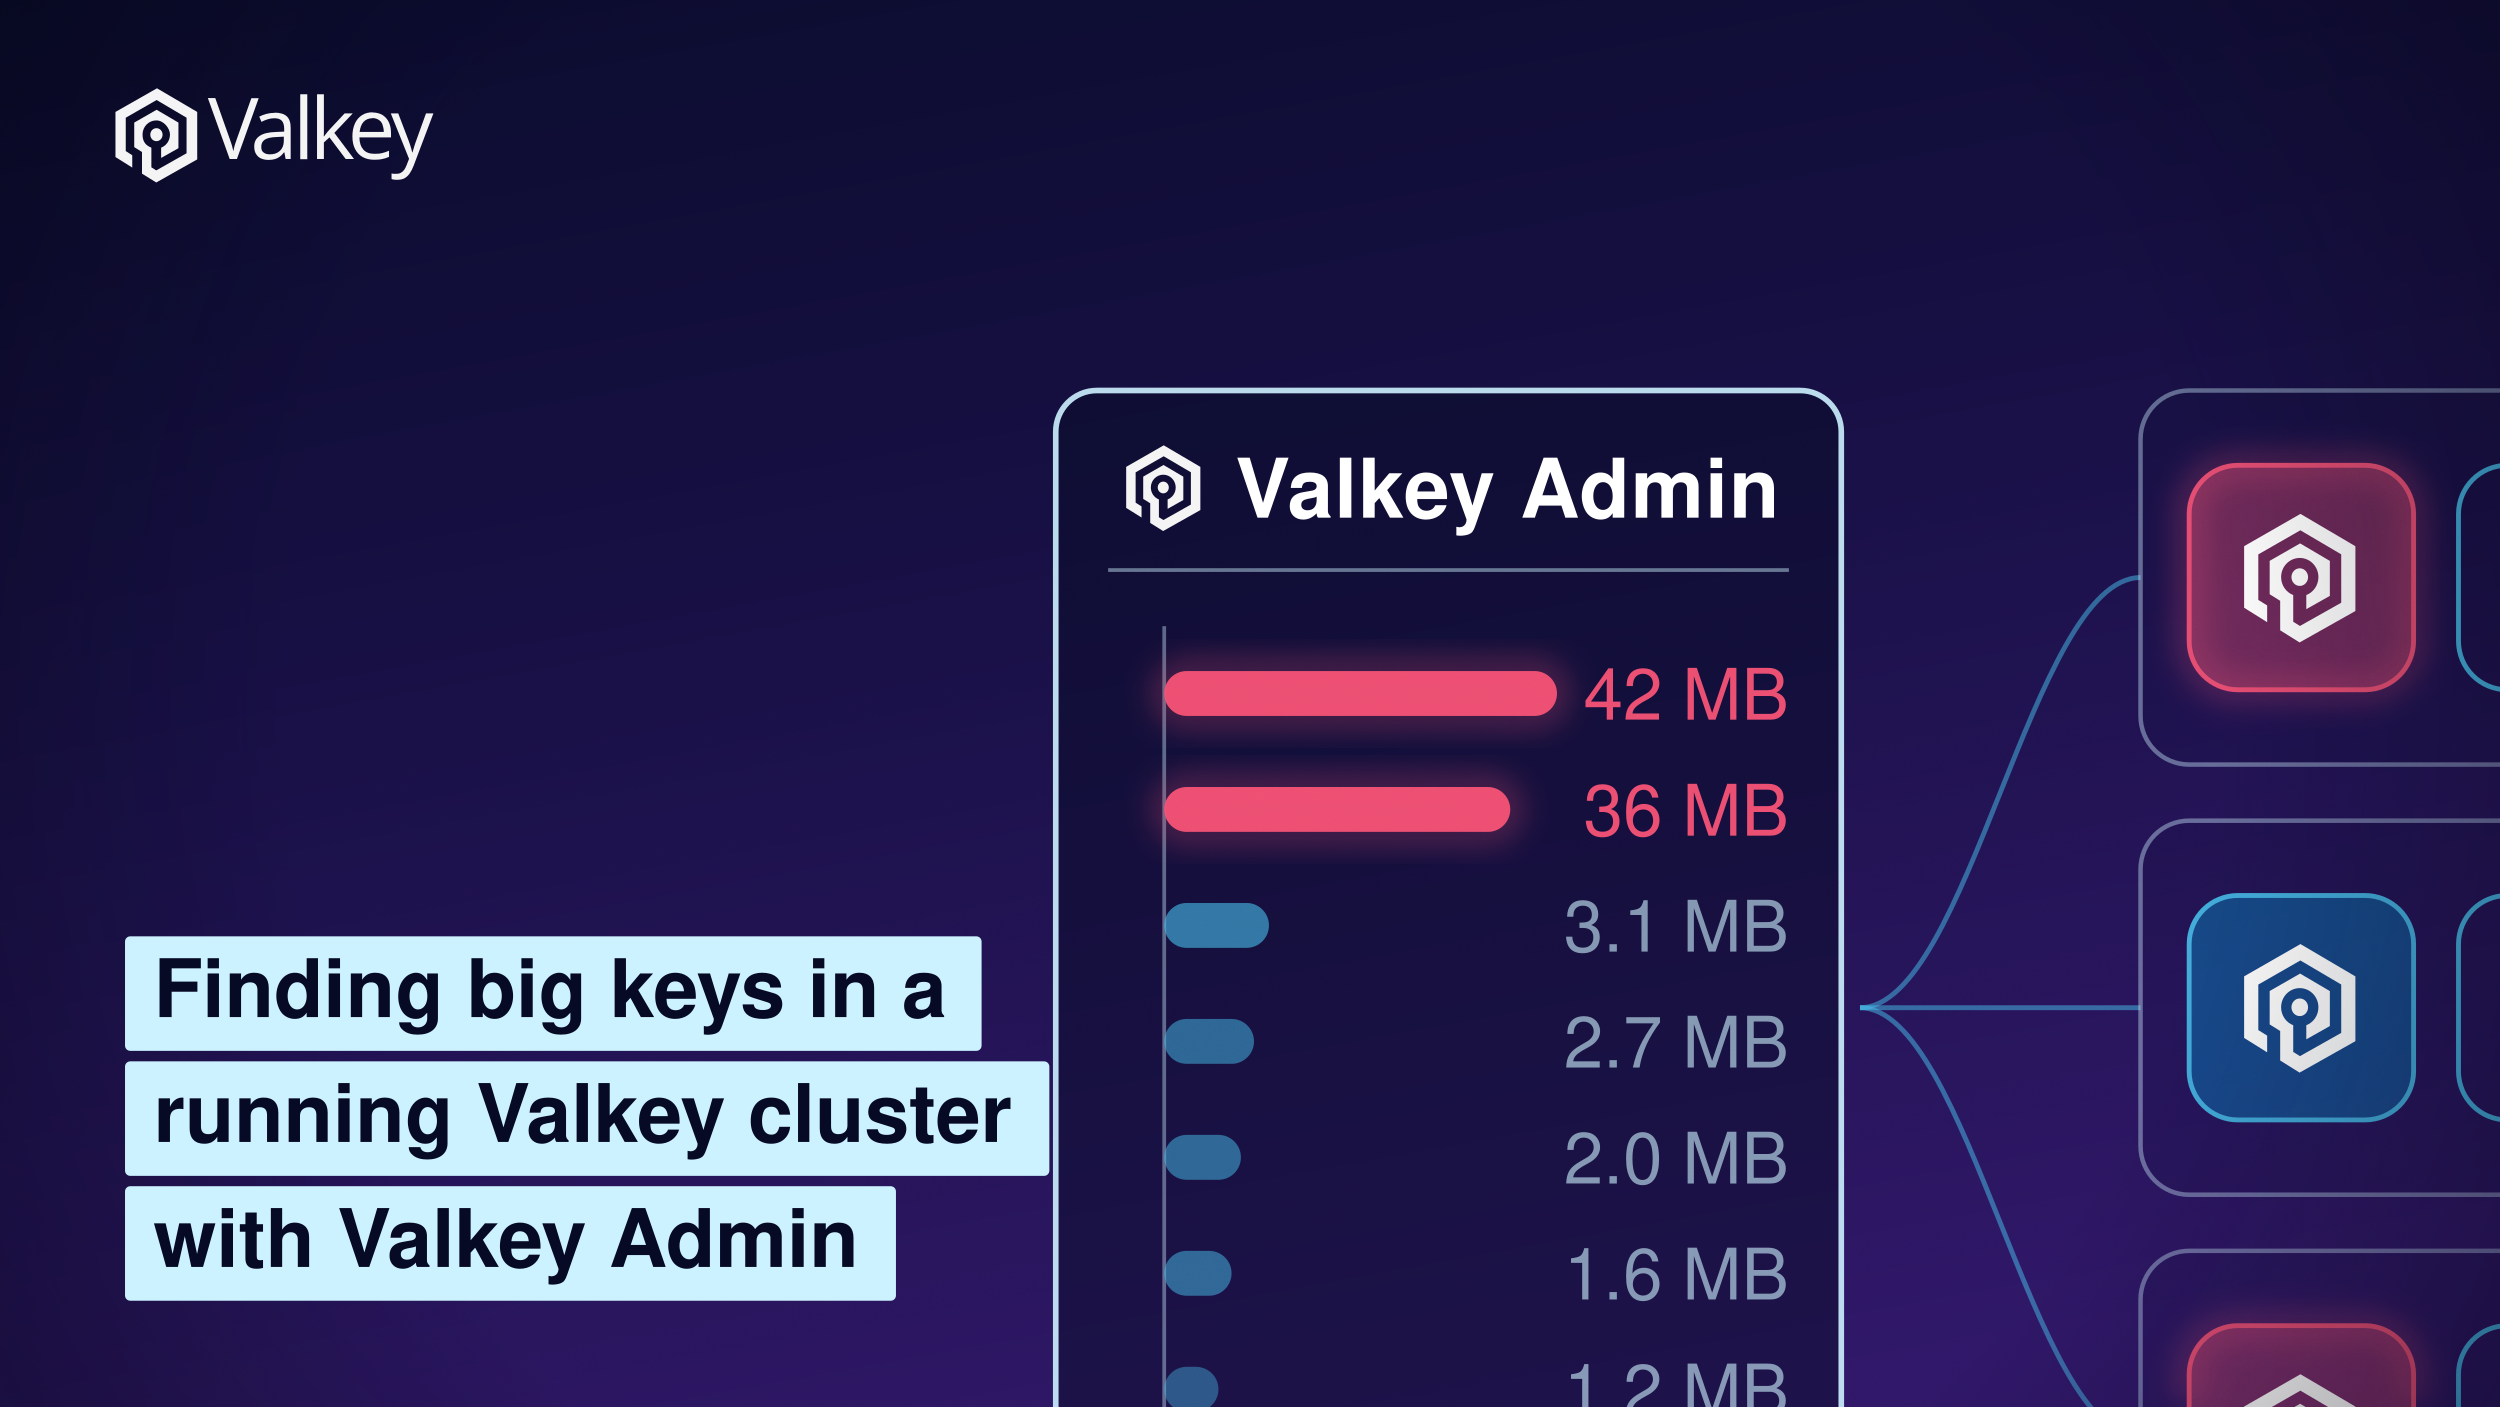
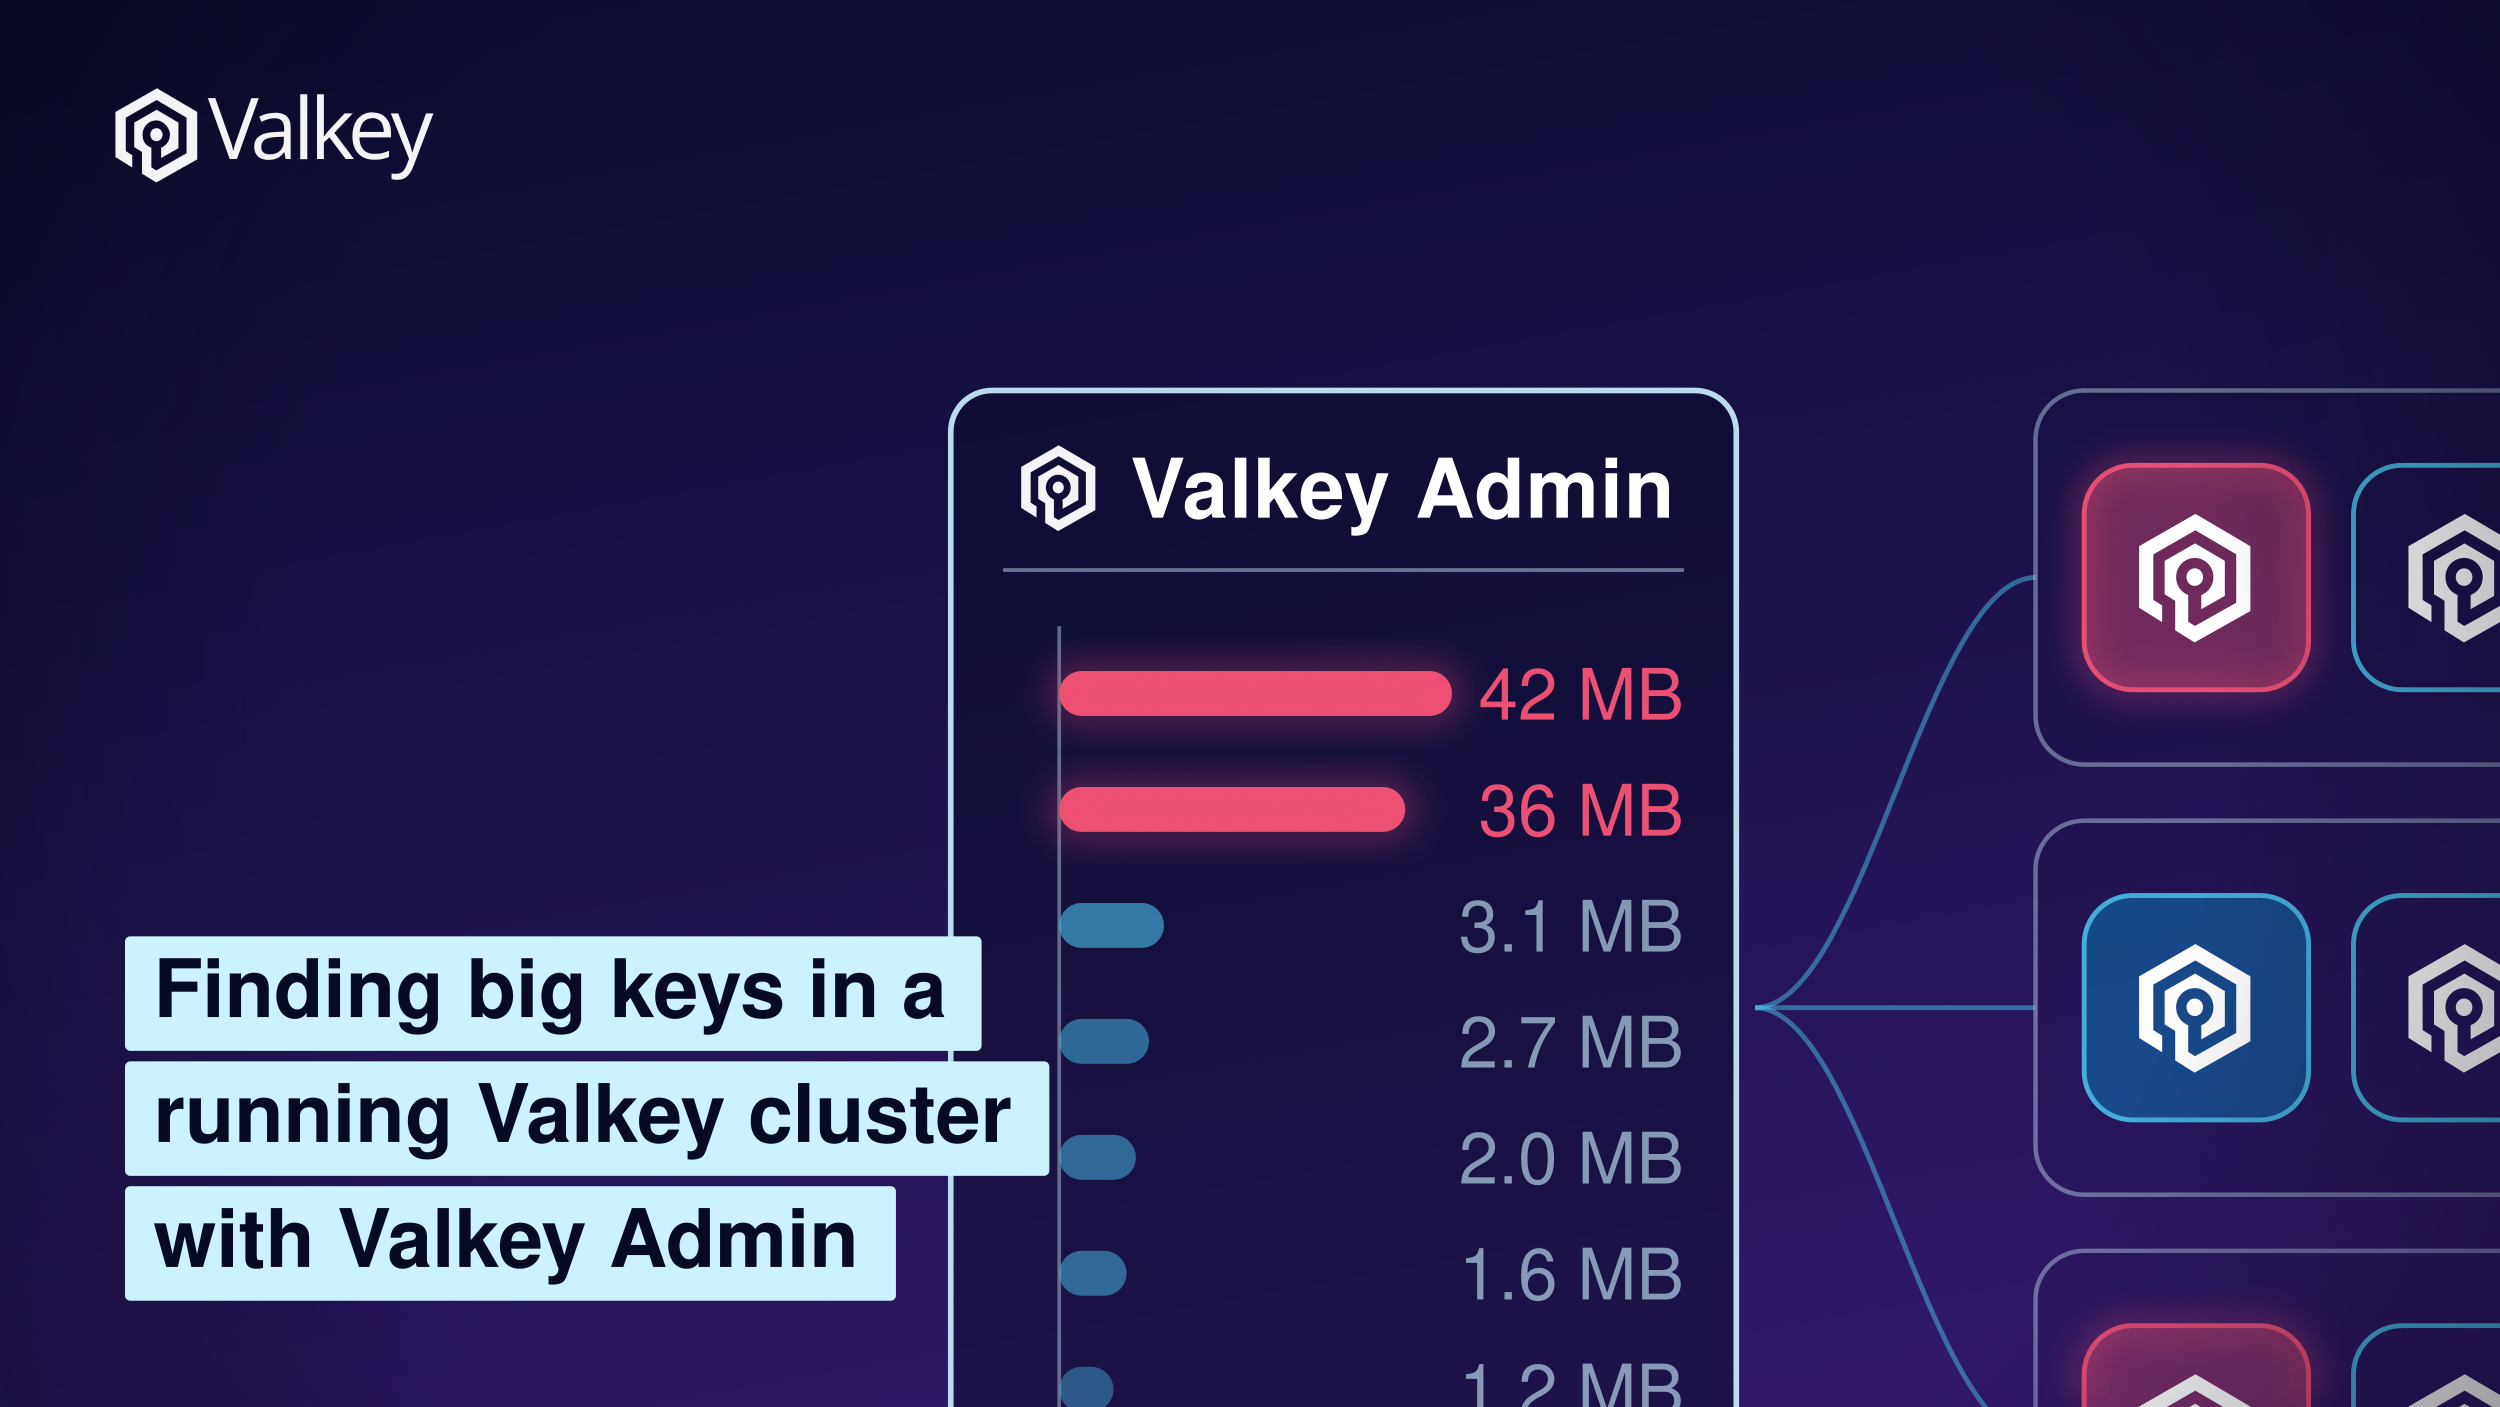
<svg xmlns="http://www.w3.org/2000/svg" width="1920" height="1080" viewBox="198.1 111.4 1523.8 857.1">
  <defs>
    <linearGradient id="sky" x1="0" y1="0" x2="0.32" y2="1">
      <stop offset="0" stop-color="#060A24" />
      <stop offset="0.48" stop-color="#171043" />
      <stop offset="1" stop-color="#301868" />
    </linearGradient>
    <radialGradient id="vignette" gradientUnits="userSpaceOnUse" cx="960" cy="540" r="1180">
      <stop offset="0.5" stop-color="#03040F" stop-opacity="0" />
      <stop offset="1" stop-color="#03040F" stop-opacity="0.8" />
    </radialGradient>
    <radialGradient id="scrim">
      <stop offset="0" stop-color="#060A24" stop-opacity="0.72" />
      <stop offset="0.6" stop-color="#060A24" stop-opacity="0.45" />
      <stop offset="1" stop-color="#060A24" stop-opacity="0" />
    </radialGradient>
    <filter id="grain" x="0" y="0" width="100%" height="100%">
      <feTurbulence type="fractalNoise" baseFrequency="0.85" numOctaves="4" stitchTiles="stitch" />
      <feColorMatrix type="saturate" values="0" />
    </filter>
    <radialGradient id="h-cyan">
      <stop offset="0" stop-color="#46BDE9" stop-opacity="0.75" />
      <stop offset="0.4" stop-color="#46BDE9" stop-opacity="0.22" />
      <stop offset="1" stop-color="#46BDE9" stop-opacity="0" />
    </radialGradient>
    <radialGradient id="h-ice">
      <stop offset="0" stop-color="#CCF1FF" stop-opacity="0.75" />
      <stop offset="0.4" stop-color="#CCF1FF" stop-opacity="0.22" />
      <stop offset="1" stop-color="#CCF1FF" stop-opacity="0" />
    </radialGradient>
    <radialGradient id="h-mint">
      <stop offset="0" stop-color="#2CD5C4" stop-opacity="0.75" />
      <stop offset="0.4" stop-color="#2CD5C4" stop-opacity="0.22" />
      <stop offset="1" stop-color="#2CD5C4" stop-opacity="0" />
    </radialGradient>
    <radialGradient id="h-coral">
      <stop offset="0" stop-color="#F65275" stop-opacity="0.75" />
      <stop offset="0.4" stop-color="#F65275" stop-opacity="0.22" />
      <stop offset="1" stop-color="#F65275" stop-opacity="0" />
    </radialGradient>
    <radialGradient id="h-violet">
      <stop offset="0" stop-color="#963CBD" stop-opacity="0.75" />
      <stop offset="0.4" stop-color="#963CBD" stop-opacity="0.22" />
      <stop offset="1" stop-color="#963CBD" stop-opacity="0" />
    </radialGradient>
    <radialGradient id="h-gold">
      <stop offset="0" stop-color="#FFB81C" stop-opacity="0.75" />
      <stop offset="0.4" stop-color="#FFB81C" stop-opacity="0.22" />
      <stop offset="1" stop-color="#FFB81C" stop-opacity="0" />
    </radialGradient>
    <filter id="blur3" x="-70%" y="-70%" width="240%" height="240%">
      <feGaussianBlur stdDeviation="3" />
    </filter>
    <filter id="blur8" x="-70%" y="-70%" width="240%" height="240%">
      <feGaussianBlur stdDeviation="8" />
    </filter>
    <filter id="blur18" x="-70%" y="-70%" width="240%" height="240%">
      <feGaussianBlur stdDeviation="18" />
    </filter>
    <filter id="blur40" x="-70%" y="-70%" width="240%" height="240%">
      <feGaussianBlur stdDeviation="40" />
    </filter>
  </defs>
  <rect width="1920" height="1080" fill="url(#sky)" />
-   <g transform="translate(340 110) scale(1.14)">
+   <g transform="translate(276 110) scale(1.14)">
    <g>
      <path d="M 870 540 C 928 540 962 310 1020 310" fill="none" stroke="#46BDE9" stroke-width="2.6" opacity="0.5" />
      <path d="M 870 540 C 928 540 962 540 1020 540" fill="none" stroke="#46BDE9" stroke-width="2.6" opacity="0.5" />
      <path d="M 870 540 C 928 540 962 770 1020 770" fill="none" stroke="#46BDE9" stroke-width="2.6" opacity="0.5" />
    </g>
    <g>
      <rect x="1020" y="210" width="460" height="200" rx="26" fill="#060A24" fill-opacity="0.22" stroke="#CCF1FF" stroke-width="2.4" opacity="0.4" />
      <rect x="1020" y="440" width="460" height="200" rx="26" fill="#060A24" fill-opacity="0.22" stroke="#CCF1FF" stroke-width="2.4" opacity="0.4" />
      <rect x="1020" y="670" width="460" height="200" rx="26" fill="#060A24" fill-opacity="0.22" stroke="#CCF1FF" stroke-width="2.4" opacity="0.4" />
    </g>
    <g>
      <rect x="1046" y="250" width="120" height="120" rx="26" fill="none" stroke="#F65275" stroke-width="12" opacity="0.32" filter="url(#blur8)" />
      <rect x="1046" y="250" width="120" height="120" rx="26" fill="#F65275" fill-opacity="0.42" stroke="#F65275" stroke-width="2.6" opacity="0.9" />
      <g transform="translate(1074.4 274) scale(0.9863)">
        <path d="M 13.482 60.695 L 0.998 52.884 L 0.998 19.503 L 31.528 2.001 L 61.318 19.532 L 61.318 54.645 L 31.055 71.689 L 20.548 65.116 L 20.548 51.041 L 20.548 49.12 L 14.852 45.556 L 14.852 27.453 L 31.346 17.997 L 47.464 27.482 L 47.464 46.451 L 34.703 53.638 L 34.703 45.999 C 38.529 44.526 41.274 40.739 41.274 36.27 C 41.274 30.511 36.713 25.884 31.158 25.884 C 25.603 25.884 21.042 30.511 21.042 36.27 C 21.042 40.739 23.787 44.526 27.612 45.999 L 27.612 60.474 L 31.261 62.756 L 53.635 50.155 L 53.635 23.925 L 31.477 10.885 L 8.681 23.954 L 8.681 48.629 L 13.482 51.633 L 13.482 60.695 Z M 31.158 31.498 C 33.672 31.498 35.66 33.664 35.66 36.27 C 35.66 38.877 33.672 41.043 31.158 41.043 C 28.644 41.043 26.656 38.877 26.656 36.27 C 26.656 33.664 28.644 31.498 31.158 31.498 Z" fill="#FFFFFF" fill-rule="evenodd" />
      </g>
      <rect x="1190" y="250" width="120" height="120" rx="26" fill="#00A3E0" fill-opacity="0" stroke="#46BDE9" stroke-width="2.6" opacity="0.9" />
      <g transform="translate(1218.4 274) scale(0.9863)">
        <path d="M 13.482 60.695 L 0.998 52.884 L 0.998 19.503 L 31.528 2.001 L 61.318 19.532 L 61.318 54.645 L 31.055 71.689 L 20.548 65.116 L 20.548 51.041 L 20.548 49.12 L 14.852 45.556 L 14.852 27.453 L 31.346 17.997 L 47.464 27.482 L 47.464 46.451 L 34.703 53.638 L 34.703 45.999 C 38.529 44.526 41.274 40.739 41.274 36.27 C 41.274 30.511 36.713 25.884 31.158 25.884 C 25.603 25.884 21.042 30.511 21.042 36.27 C 21.042 40.739 23.787 44.526 27.612 45.999 L 27.612 60.474 L 31.261 62.756 L 53.635 50.155 L 53.635 23.925 L 31.477 10.885 L 8.681 23.954 L 8.681 48.629 L 13.482 51.633 L 13.482 60.695 Z M 31.158 31.498 C 33.672 31.498 35.66 33.664 35.66 36.27 C 35.66 38.877 33.672 41.043 31.158 41.043 C 28.644 41.043 26.656 38.877 26.656 36.27 C 26.656 33.664 28.644 31.498 31.158 31.498 Z" fill="#FFFFFF" fill-rule="evenodd" />
      </g>
      <rect x="1334" y="250" width="120" height="120" rx="26" fill="#00A3E0" fill-opacity="0" stroke="#46BDE9" stroke-width="2.6" opacity="0.9" />
      <g transform="translate(1362.4 274) scale(0.9863)">
        <path d="M 13.482 60.695 L 0.998 52.884 L 0.998 19.503 L 31.528 2.001 L 61.318 19.532 L 61.318 54.645 L 31.055 71.689 L 20.548 65.116 L 20.548 51.041 L 20.548 49.12 L 14.852 45.556 L 14.852 27.453 L 31.346 17.997 L 47.464 27.482 L 47.464 46.451 L 34.703 53.638 L 34.703 45.999 C 38.529 44.526 41.274 40.739 41.274 36.27 C 41.274 30.511 36.713 25.884 31.158 25.884 C 25.603 25.884 21.042 30.511 21.042 36.27 C 21.042 40.739 23.787 44.526 27.612 45.999 L 27.612 60.474 L 31.261 62.756 L 53.635 50.155 L 53.635 23.925 L 31.477 10.885 L 8.681 23.954 L 8.681 48.629 L 13.482 51.633 L 13.482 60.695 Z M 31.158 31.498 C 33.672 31.498 35.66 33.664 35.66 36.27 C 35.66 38.877 33.672 41.043 31.158 41.043 C 28.644 41.043 26.656 38.877 26.656 36.27 C 26.656 33.664 28.644 31.498 31.158 31.498 Z" fill="#FFFFFF" fill-rule="evenodd" />
      </g>
      <rect x="1046" y="480" width="120" height="120" rx="26" fill="#00A3E0" fill-opacity="0.4" stroke="#46BDE9" stroke-width="2.6" opacity="0.9" />
      <g transform="translate(1074.4 504) scale(0.9863)">
        <path d="M 13.482 60.695 L 0.998 52.884 L 0.998 19.503 L 31.528 2.001 L 61.318 19.532 L 61.318 54.645 L 31.055 71.689 L 20.548 65.116 L 20.548 51.041 L 20.548 49.12 L 14.852 45.556 L 14.852 27.453 L 31.346 17.997 L 47.464 27.482 L 47.464 46.451 L 34.703 53.638 L 34.703 45.999 C 38.529 44.526 41.274 40.739 41.274 36.27 C 41.274 30.511 36.713 25.884 31.158 25.884 C 25.603 25.884 21.042 30.511 21.042 36.27 C 21.042 40.739 23.787 44.526 27.612 45.999 L 27.612 60.474 L 31.261 62.756 L 53.635 50.155 L 53.635 23.925 L 31.477 10.885 L 8.681 23.954 L 8.681 48.629 L 13.482 51.633 L 13.482 60.695 Z M 31.158 31.498 C 33.672 31.498 35.66 33.664 35.66 36.27 C 35.66 38.877 33.672 41.043 31.158 41.043 C 28.644 41.043 26.656 38.877 26.656 36.27 C 26.656 33.664 28.644 31.498 31.158 31.498 Z" fill="#FFFFFF" fill-rule="evenodd" />
      </g>
      <rect x="1190" y="480" width="120" height="120" rx="26" fill="#00A3E0" fill-opacity="0" stroke="#46BDE9" stroke-width="2.6" opacity="0.9" />
      <g transform="translate(1218.4 504) scale(0.9863)">
        <path d="M 13.482 60.695 L 0.998 52.884 L 0.998 19.503 L 31.528 2.001 L 61.318 19.532 L 61.318 54.645 L 31.055 71.689 L 20.548 65.116 L 20.548 51.041 L 20.548 49.12 L 14.852 45.556 L 14.852 27.453 L 31.346 17.997 L 47.464 27.482 L 47.464 46.451 L 34.703 53.638 L 34.703 45.999 C 38.529 44.526 41.274 40.739 41.274 36.27 C 41.274 30.511 36.713 25.884 31.158 25.884 C 25.603 25.884 21.042 30.511 21.042 36.27 C 21.042 40.739 23.787 44.526 27.612 45.999 L 27.612 60.474 L 31.261 62.756 L 53.635 50.155 L 53.635 23.925 L 31.477 10.885 L 8.681 23.954 L 8.681 48.629 L 13.482 51.633 L 13.482 60.695 Z M 31.158 31.498 C 33.672 31.498 35.66 33.664 35.66 36.27 C 35.66 38.877 33.672 41.043 31.158 41.043 C 28.644 41.043 26.656 38.877 26.656 36.27 C 26.656 33.664 28.644 31.498 31.158 31.498 Z" fill="#FFFFFF" fill-rule="evenodd" />
      </g>
      <rect x="1334" y="480" width="120" height="120" rx="26" fill="#00A3E0" fill-opacity="0" stroke="#46BDE9" stroke-width="2.6" opacity="0.9" />
      <g transform="translate(1362.4 504) scale(0.9863)">
        <path d="M 13.482 60.695 L 0.998 52.884 L 0.998 19.503 L 31.528 2.001 L 61.318 19.532 L 61.318 54.645 L 31.055 71.689 L 20.548 65.116 L 20.548 51.041 L 20.548 49.12 L 14.852 45.556 L 14.852 27.453 L 31.346 17.997 L 47.464 27.482 L 47.464 46.451 L 34.703 53.638 L 34.703 45.999 C 38.529 44.526 41.274 40.739 41.274 36.27 C 41.274 30.511 36.713 25.884 31.158 25.884 C 25.603 25.884 21.042 30.511 21.042 36.27 C 21.042 40.739 23.787 44.526 27.612 45.999 L 27.612 60.474 L 31.261 62.756 L 53.635 50.155 L 53.635 23.925 L 31.477 10.885 L 8.681 23.954 L 8.681 48.629 L 13.482 51.633 L 13.482 60.695 Z M 31.158 31.498 C 33.672 31.498 35.66 33.664 35.66 36.27 C 35.66 38.877 33.672 41.043 31.158 41.043 C 28.644 41.043 26.656 38.877 26.656 36.27 C 26.656 33.664 28.644 31.498 31.158 31.498 Z" fill="#FFFFFF" fill-rule="evenodd" />
      </g>
      <rect x="1046" y="710" width="120" height="120" rx="26" fill="none" stroke="#F65275" stroke-width="12" opacity="0.32" filter="url(#blur8)" />
      <rect x="1046" y="710" width="120" height="120" rx="26" fill="#F65275" fill-opacity="0.42" stroke="#F65275" stroke-width="2.6" opacity="0.9" />
      <g transform="translate(1074.4 734) scale(0.9863)">
        <path d="M 13.482 60.695 L 0.998 52.884 L 0.998 19.503 L 31.528 2.001 L 61.318 19.532 L 61.318 54.645 L 31.055 71.689 L 20.548 65.116 L 20.548 51.041 L 20.548 49.12 L 14.852 45.556 L 14.852 27.453 L 31.346 17.997 L 47.464 27.482 L 47.464 46.451 L 34.703 53.638 L 34.703 45.999 C 38.529 44.526 41.274 40.739 41.274 36.27 C 41.274 30.511 36.713 25.884 31.158 25.884 C 25.603 25.884 21.042 30.511 21.042 36.27 C 21.042 40.739 23.787 44.526 27.612 45.999 L 27.612 60.474 L 31.261 62.756 L 53.635 50.155 L 53.635 23.925 L 31.477 10.885 L 8.681 23.954 L 8.681 48.629 L 13.482 51.633 L 13.482 60.695 Z M 31.158 31.498 C 33.672 31.498 35.66 33.664 35.66 36.27 C 35.66 38.877 33.672 41.043 31.158 41.043 C 28.644 41.043 26.656 38.877 26.656 36.27 C 26.656 33.664 28.644 31.498 31.158 31.498 Z" fill="#FFFFFF" fill-rule="evenodd" />
      </g>
      <rect x="1190" y="710" width="120" height="120" rx="26" fill="#00A3E0" fill-opacity="0" stroke="#46BDE9" stroke-width="2.6" opacity="0.9" />
      <g transform="translate(1218.4 734) scale(0.9863)">
        <path d="M 13.482 60.695 L 0.998 52.884 L 0.998 19.503 L 31.528 2.001 L 61.318 19.532 L 61.318 54.645 L 31.055 71.689 L 20.548 65.116 L 20.548 51.041 L 20.548 49.12 L 14.852 45.556 L 14.852 27.453 L 31.346 17.997 L 47.464 27.482 L 47.464 46.451 L 34.703 53.638 L 34.703 45.999 C 38.529 44.526 41.274 40.739 41.274 36.27 C 41.274 30.511 36.713 25.884 31.158 25.884 C 25.603 25.884 21.042 30.511 21.042 36.27 C 21.042 40.739 23.787 44.526 27.612 45.999 L 27.612 60.474 L 31.261 62.756 L 53.635 50.155 L 53.635 23.925 L 31.477 10.885 L 8.681 23.954 L 8.681 48.629 L 13.482 51.633 L 13.482 60.695 Z M 31.158 31.498 C 33.672 31.498 35.66 33.664 35.66 36.27 C 35.66 38.877 33.672 41.043 31.158 41.043 C 28.644 41.043 26.656 38.877 26.656 36.27 C 26.656 33.664 28.644 31.498 31.158 31.498 Z" fill="#FFFFFF" fill-rule="evenodd" />
      </g>
      <rect x="1334" y="710" width="120" height="120" rx="26" fill="#00A3E0" fill-opacity="0" stroke="#46BDE9" stroke-width="2.6" opacity="0.9" />
      <g transform="translate(1362.4 734) scale(0.9863)">
        <path d="M 13.482 60.695 L 0.998 52.884 L 0.998 19.503 L 31.528 2.001 L 61.318 19.532 L 61.318 54.645 L 31.055 71.689 L 20.548 65.116 L 20.548 51.041 L 20.548 49.12 L 14.852 45.556 L 14.852 27.453 L 31.346 17.997 L 47.464 27.482 L 47.464 46.451 L 34.703 53.638 L 34.703 45.999 C 38.529 44.526 41.274 40.739 41.274 36.27 C 41.274 30.511 36.713 25.884 31.158 25.884 C 25.603 25.884 21.042 30.511 21.042 36.27 C 21.042 40.739 23.787 44.526 27.612 45.999 L 27.612 60.474 L 31.261 62.756 L 53.635 50.155 L 53.635 23.925 L 31.477 10.885 L 8.681 23.954 L 8.681 48.629 L 13.482 51.633 L 13.482 60.695 Z M 31.158 31.498 C 33.672 31.498 35.66 33.664 35.66 36.27 C 35.66 38.877 33.672 41.043 31.158 41.043 C 28.644 41.043 26.656 38.877 26.656 36.27 C 26.656 33.664 28.644 31.498 31.158 31.498 Z" fill="#FFFFFF" fill-rule="evenodd" />
      </g>
    </g>
    <g>
      <rect x="440" y="210" width="420" height="660" rx="22" fill="#060A24" fill-opacity="0.5" stroke="#CCF1FF" stroke-width="3" opacity="0.9" />
      <line x1="468" y1="306" x2="832" y2="306" stroke="#CCF1FF" stroke-width="2" opacity="0.45" />
      <g opacity="0.95">
        <g transform="translate(477 238) scale(0.6575)">
          <path d="M 13.482 60.695 L 0.998 52.884 L 0.998 19.503 L 31.528 2.001 L 61.318 19.532 L 61.318 54.645 L 31.055 71.689 L 20.548 65.116 L 20.548 51.041 L 20.548 49.12 L 14.852 45.556 L 14.852 27.453 L 31.346 17.997 L 47.464 27.482 L 47.464 46.451 L 34.703 53.638 L 34.703 45.999 C 38.529 44.526 41.274 40.739 41.274 36.27 C 41.274 30.511 36.713 25.884 31.158 25.884 C 25.603 25.884 21.042 30.511 21.042 36.27 C 21.042 40.739 23.787 44.526 27.612 45.999 L 27.612 60.474 L 31.261 62.756 L 53.635 50.155 L 53.635 23.925 L 31.477 10.885 L 8.681 23.954 L 8.681 48.629 L 13.482 51.633 L 13.482 60.695 Z M 31.158 31.498 C 33.672 31.498 35.66 33.664 35.66 36.27 C 35.66 38.877 33.672 41.043 31.158 41.043 C 28.644 41.043 26.656 38.877 26.656 36.27 C 26.656 33.664 28.644 31.498 31.158 31.498 Z" fill="#FFFFFF" fill-rule="evenodd" />
        </g>
      </g>
      <text x="536" y="278" fill="#FFFFFF" font-family="Helvetica Neue, Helvetica, Arial, sans-serif" font-size="44" font-weight="600" letter-spacing="0.6">Valkey Admin</text>
      <line x1="498" y1="336" x2="498" y2="816" stroke="#CCF1FF" stroke-width="2" opacity="0.4" />
    </g>
    <g>
      <rect x="498" y="360" width="210" height="24" rx="12" fill="none" stroke="#F65275" stroke-width="12" opacity="0.32" filter="url(#blur8)" />
      <rect x="498" y="360" width="210" height="24" rx="12" fill="#F65275" opacity="0.95" />
      <text x="832" y="386" fill="#F65275" text-anchor="end" font-family="Helvetica Neue, Helvetica, Arial, sans-serif" font-size="38" font-weight="500" opacity="0.95">42 MB</text>
      <rect x="498" y="422" width="185" height="24" rx="12" fill="none" stroke="#F65275" stroke-width="12" opacity="0.32" filter="url(#blur8)" />
      <rect x="498" y="422" width="185" height="24" rx="12" fill="#F65275" opacity="0.95" />
      <text x="832" y="448" fill="#F65275" text-anchor="end" font-family="Helvetica Neue, Helvetica, Arial, sans-serif" font-size="38" font-weight="500" opacity="0.95">36 MB</text>
      <rect x="498" y="484" width="56" height="24" rx="12" fill="#46BDE9" opacity="0.6" />
      <text x="832" y="510" fill="#CCF1FF" text-anchor="end" font-family="Helvetica Neue, Helvetica, Arial, sans-serif" font-size="38" font-weight="500" opacity="0.6">3.1 MB</text>
      <rect x="498" y="546" width="48" height="24" rx="12" fill="#46BDE9" opacity="0.5" />
      <text x="832" y="572" fill="#CCF1FF" text-anchor="end" font-family="Helvetica Neue, Helvetica, Arial, sans-serif" font-size="38" font-weight="500" opacity="0.6">2.7 MB</text>
      <rect x="498" y="608" width="41" height="24" rx="12" fill="#46BDE9" opacity="0.5" />
      <text x="832" y="634" fill="#CCF1FF" text-anchor="end" font-family="Helvetica Neue, Helvetica, Arial, sans-serif" font-size="38" font-weight="500" opacity="0.6">2.0 MB</text>
      <rect x="498" y="670" width="36" height="24" rx="12" fill="#46BDE9" opacity="0.5" />
      <text x="832" y="696" fill="#CCF1FF" text-anchor="end" font-family="Helvetica Neue, Helvetica, Arial, sans-serif" font-size="38" font-weight="500" opacity="0.6">1.6 MB</text>
      <rect x="498" y="732" width="29" height="24" rx="12" fill="#46BDE9" opacity="0.4" />
      <text x="832" y="758" fill="#CCF1FF" text-anchor="end" font-family="Helvetica Neue, Helvetica, Arial, sans-serif" font-size="38" font-weight="500" opacity="0.6">1.2 MB</text>
      <rect x="498" y="794" width="22" height="24" rx="12" fill="#46BDE9" opacity="0.3" />
      <text x="832" y="820" fill="#CCF1FF" text-anchor="end" font-family="Helvetica Neue, Helvetica, Arial, sans-serif" font-size="38" font-weight="500" opacity="0.6">860 KB</text>
    </g>
  </g>
  <rect width="1920" height="1080" fill="url(#vignette)" />
  <rect width="1920" height="1080" filter="url(#grain)" opacity="0.055" style="mix-blend-mode:overlay" />
  <g opacity="0.95">
    <g transform="translate(262.1 158.6) scale(1.09986)">
      <path d="M15.2,50l-9.4-5.9v-25L28.8,6l22.3,13.1v26.3l-22.7,12.8-7.9-4.9v-12l-4.3-2.7v-13.6l12.4-7.1,12.1,7.1v14.2l-9.6,5.4v-5.7c2.9-1.1,4.9-3.9,4.9-7.3s-3.4-7.8-7.6-7.8-7.6,3.5-7.6,7.8,2.1,6.2,4.9,7.3v10.9l2.7,1.7,16.8-9.5v-19.7l-16.6-9.8-17.1,9.8v18.5l3.6,2.3v6.8ZM28.5,28.1c1.9,0,3.4,1.6,3.4,3.6s-1.5,3.6-3.4,3.6-3.4-1.6-3.4-3.6,1.5-3.6,3.4-3.6Z" fill="#FFFFFF" fill-rule="evenodd" />
      <path d="M85.2,11.4l-12.1,33.8h-4l-12.1-33.8h4.1l7.9,22.3c.3.9.6,1.8.9,2.6.3.8.5,1.6.7,2.4.2.8.4,1.5.5,2.2.2-.7.3-1.4.5-2.2.2-.8.4-1.6.7-2.4.3-.8.6-1.7.9-2.6l7.9-22.2h4.2Z" fill="#FFFFFF" />
      <path d="M94,19.5c3,0,5.3.7,6.7,2,1.5,1.4,2.2,3.5,2.2,6.5v17.2h-2.8l-.7-3.7h-.2c-.7.9-1.4,1.7-2.2,2.3-.8.6-1.7,1.1-2.7,1.4-1,.3-2.2.5-3.7.5s-2.9-.3-4.1-.8c-1.2-.5-2.1-1.4-2.8-2.5-.7-1.1-1-2.5-1-4.2,0-2.5,1-4.5,3-5.8,2-1.4,5.1-2.1,9.2-2.2l4.4-.2v-1.5c0-2.2-.5-3.7-1.4-4.6-.9-.9-2.3-1.3-4-1.3-1.3,0-2.6.2-3.8.6-1.2.4-2.3.8-3.4,1.4l-1.2-2.9c1.1-.6,2.5-1.1,3.9-1.5,1.5-.4,3-.6,4.7-.6h0ZM99.1,32.8l-3.9.2c-3.2.1-5.4.6-6.7,1.5s-1.9,2.2-1.9,3.9.4,2.5,1.3,3.2c.9.7,2,1,3.5,1,2.3,0,4.1-.6,5.5-1.9s2.2-3.1,2.2-5.6v-2.3Z" fill="#FFFFFF" />
      <path d="M112.1,45.3h-3.9V9.3h3.9v36Z" fill="#FFFFFF" />
      <path d="M121.3,9.3v18.7c0,.6,0,1.4,0,2.3,0,.9,0,1.7-.1,2.3h.2c.3-.4.8-1,1.4-1.8.6-.8,1.2-1.4,1.6-1.9l8.4-9h4.5l-10.2,10.8,10.9,14.5h-4.6l-9-12-3.1,2.8v9.2h-3.8V9.3h3.8Z" fill="#FFFFFF" />
      <path d="M148.2,19.4c2.2,0,4,.5,5.6,1.4,1.5,1,2.7,2.3,3.5,4,.8,1.7,1.2,3.7,1.2,6v2.4h-17.5c0,3,.8,5.2,2.2,6.8s3.5,2.3,6.1,2.3,3-.1,4.3-.4c1.2-.3,2.5-.7,3.8-1.3v3.4c-1.3.6-2.6,1-3.8,1.2-1.2.3-2.7.4-4.4.4-2.4,0-4.6-.5-6.4-1.5-1.8-1-3.2-2.5-4.2-4.4-1-1.9-1.5-4.3-1.5-7.1,0-2.7.5-5.1,1.4-7.1.9-2,2.2-3.5,3.9-4.6,1.7-1.1,3.7-1.6,5.9-1.6h0ZM148.2,22.6c-2.1,0-3.7.7-4.9,2-1.2,1.3-1.9,3.2-2.2,5.6h13.4c0-1.5-.3-2.8-.7-4-.4-1.2-1.1-2.1-2.1-2.7-.9-.6-2.1-1-3.6-1Z" fill="#FFFFFF" />
      <path d="M158.4,19.9h4.1l5.6,14.7c.3.9.6,1.7.9,2.5.3.8.5,1.5.7,2.3.2.7.4,1.4.5,2.1h.2c.2-.8.5-1.8.9-3,.4-1.3.8-2.6,1.3-3.9l5.3-14.7h4.1l-11,29.1c-.6,1.6-1.3,2.9-2.1,4.1-.8,1.2-1.7,2-2.8,2.7-1.1.6-2.5.9-4,.9s-1.4,0-1.9-.1c-.6,0-1-.2-1.4-.3v-3.1c.3,0,.7.1,1.2.2.5,0,1,0,1.5,0,1,0,1.8-.2,2.5-.6.7-.4,1.3-.9,1.8-1.6.5-.7.9-1.5,1.3-2.5l1.4-3.6-10.2-25.4Z" fill="#FFFFFF" />
    </g>
  </g>
  <g>
    <rect x="274.3" y="682.1" width="522.1" height="69.8" rx="3.2" fill="#CCF1FF" />
    <text x="291.7" y="731.3" fill="#060A24" font-family="Helvetica Neue, Helvetica, Arial, sans-serif" font-size="49.2" font-weight="600">Finding big keys in a</text>
    <rect x="274.3" y="758.3" width="563.4" height="69.8" rx="3.2" fill="#CCF1FF" />
    <text x="291.7" y="807.4" fill="#060A24" font-family="Helvetica Neue, Helvetica, Arial, sans-serif" font-size="49.2" font-weight="600">running Valkey cluster</text>
    <rect x="274.3" y="834.4" width="469.9" height="69.8" rx="3.2" fill="#CCF1FF" />
    <text x="291.7" y="883.6" fill="#060A24" font-family="Helvetica Neue, Helvetica, Arial, sans-serif" font-size="49.2" font-weight="600">with Valkey Admin</text>
  </g>
</svg>
